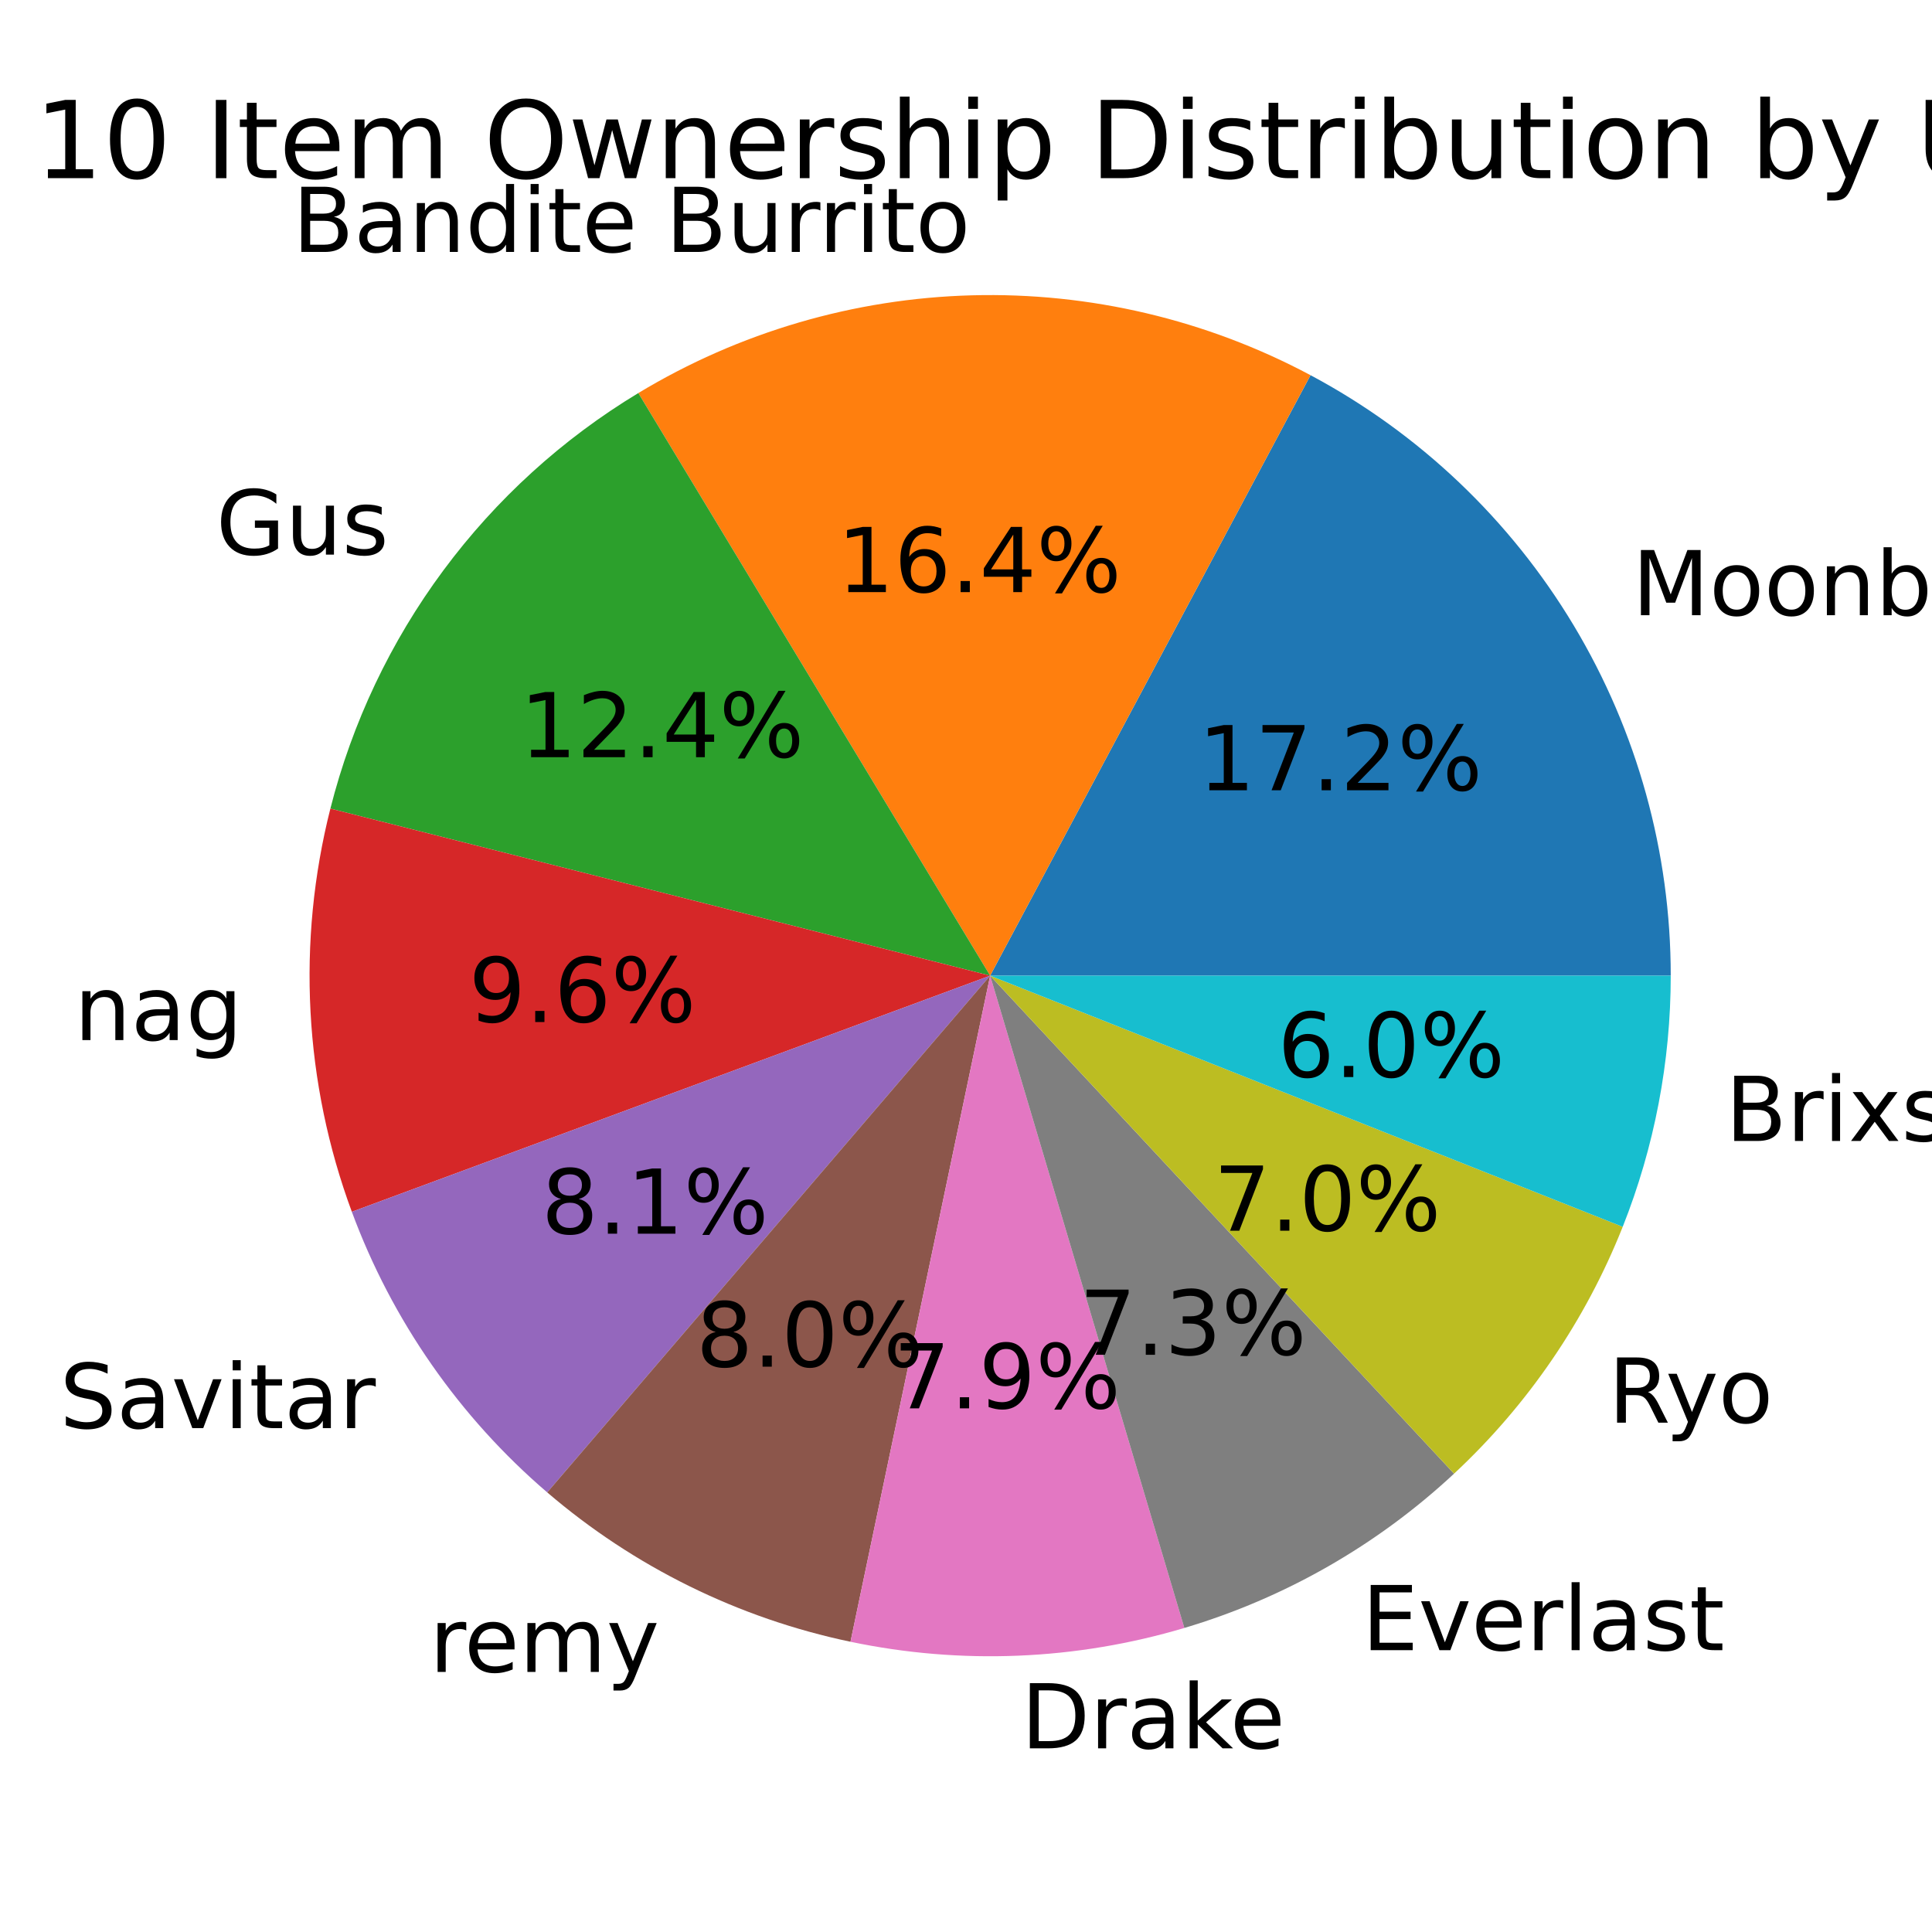
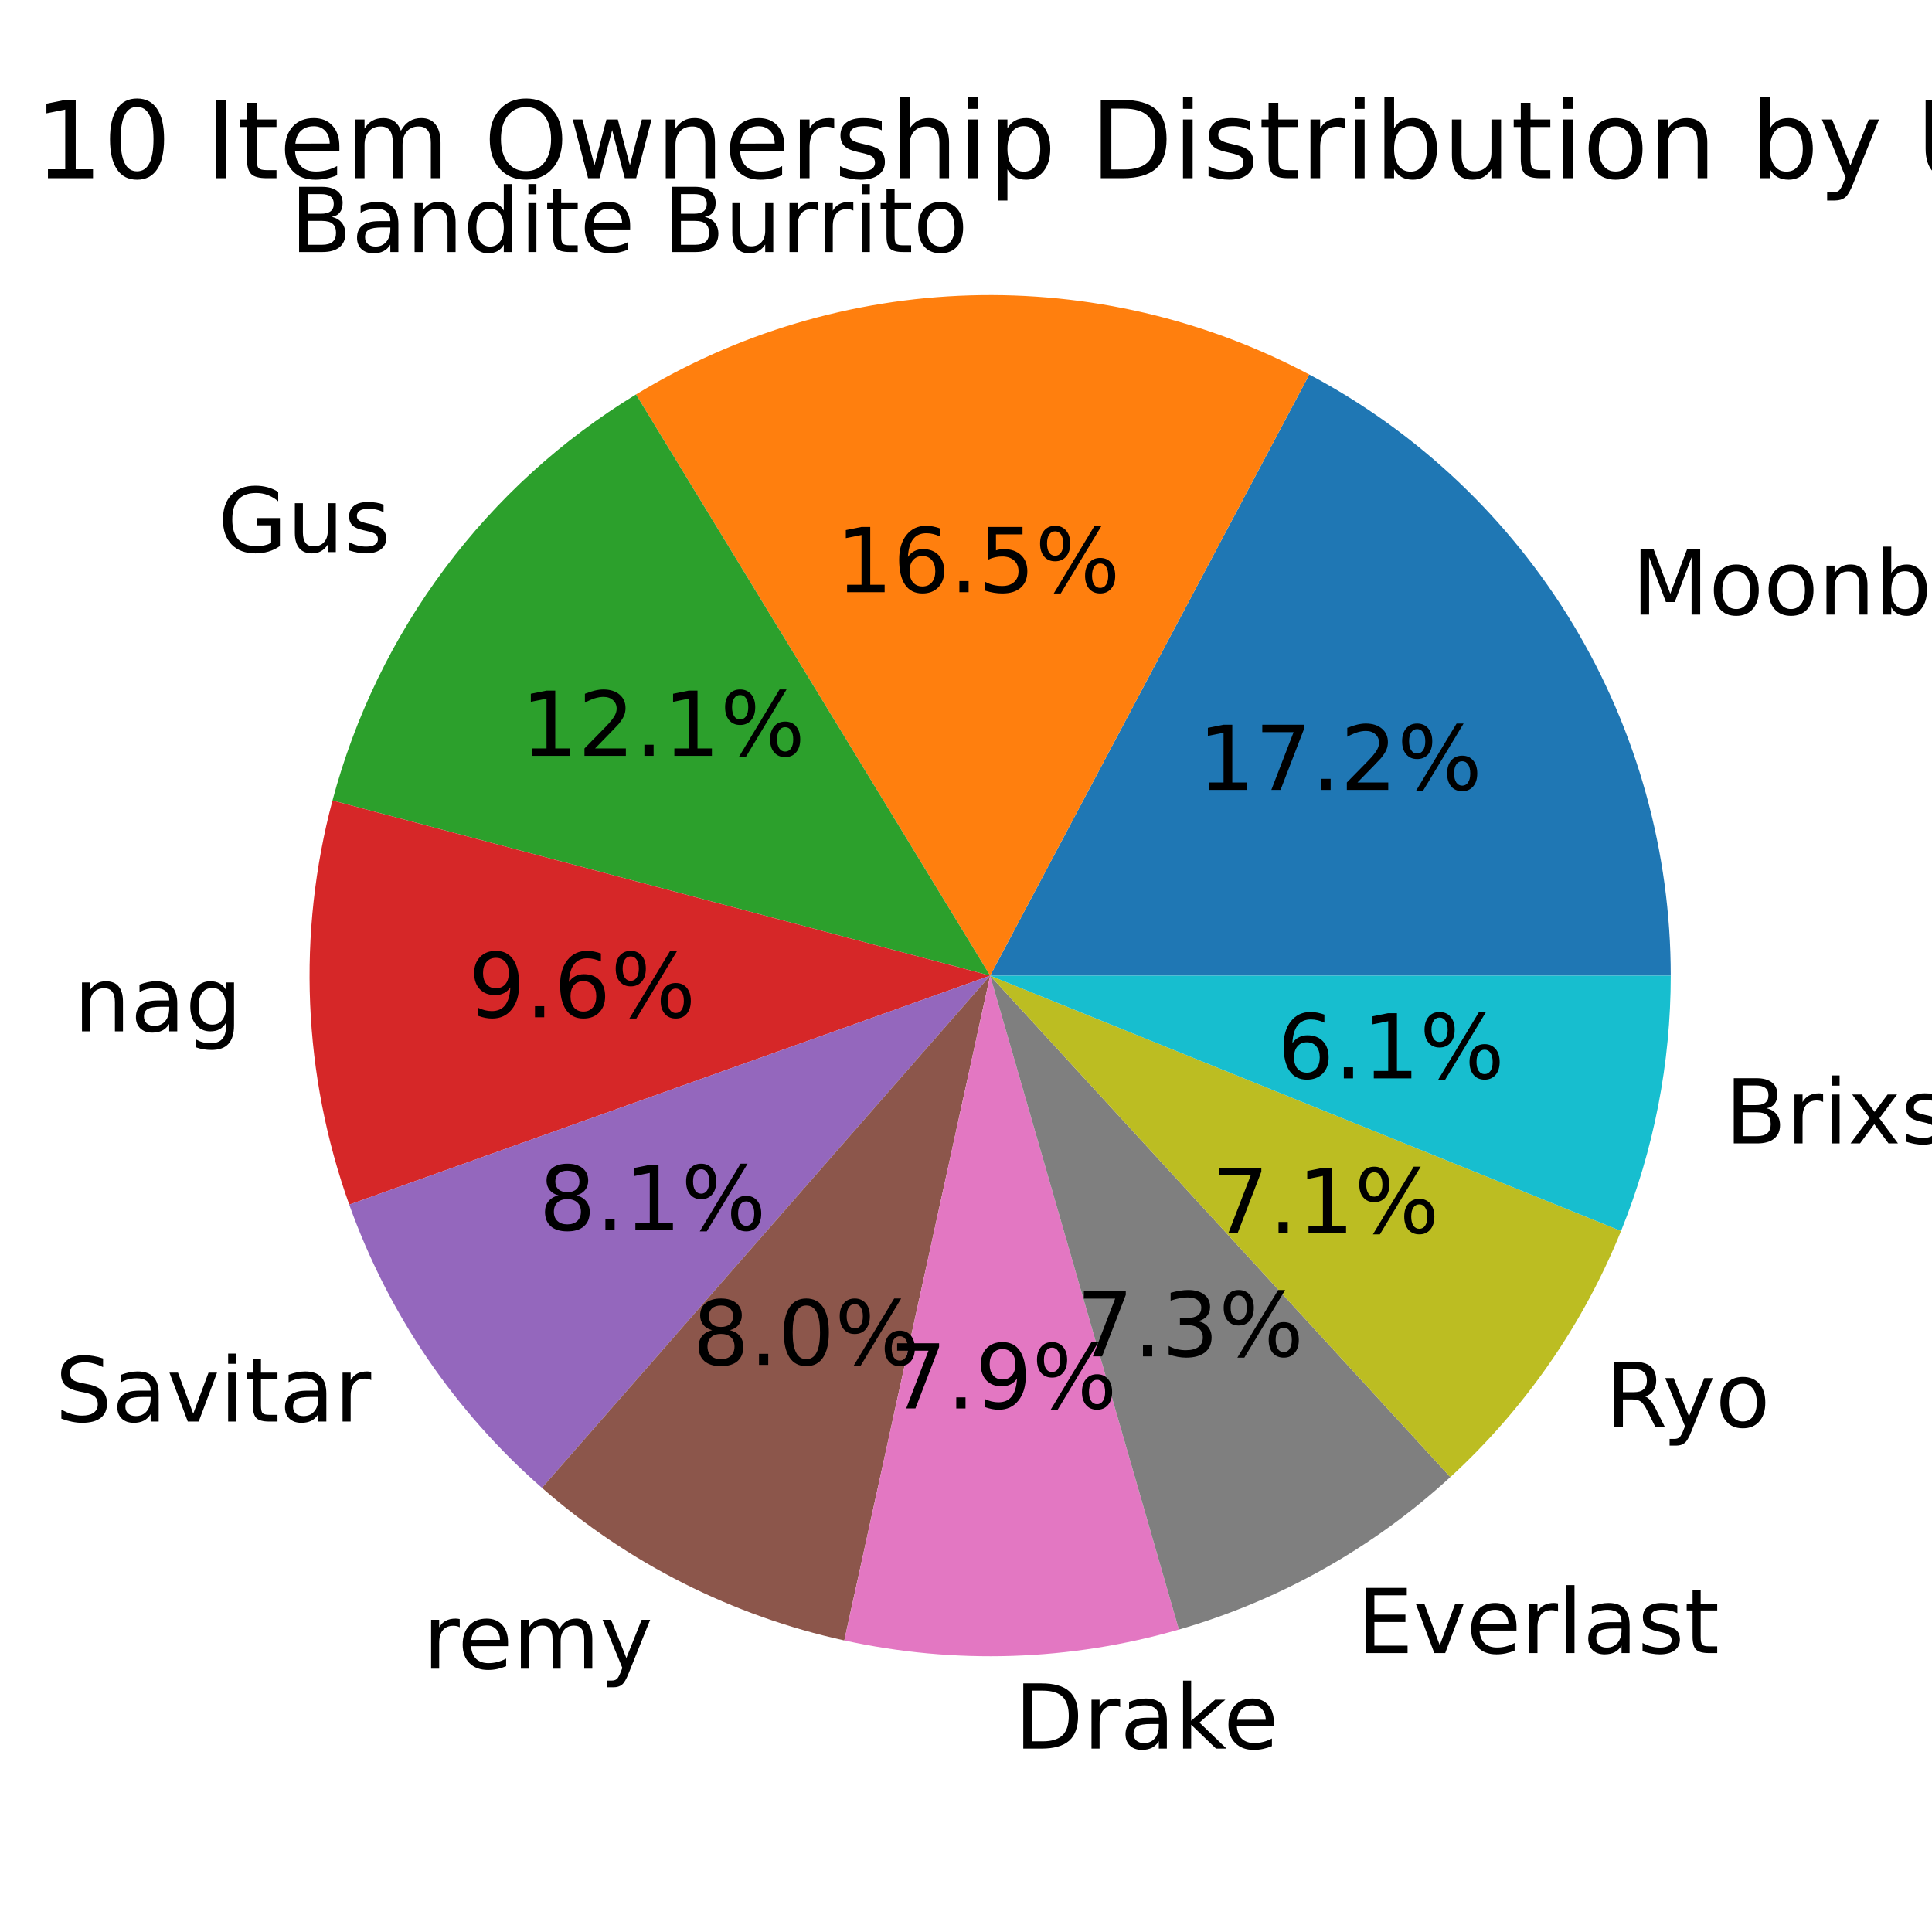
<svg xmlns="http://www.w3.org/2000/svg" xmlns:xlink="http://www.w3.org/1999/xlink" width="216pt" height="216pt" viewBox="0 0 216 216" version="1.1">
  <defs>
    <style type="text/css">*{stroke-linejoin: round; stroke-linecap: butt}</style>
  </defs>
  <g id="figure_1">
    <g id="patch_1">
      <path d="M 0 216  L 216 216  L 216 0  L 0 0  z " style="fill: #ffffff" />
    </g>
    <g id="axes_1">
      <g id="patch_2">
-         <path d="M 186.791 109.08  C 186.791 95.292 183.043 81.761 175.951 69.937  C 168.858 58.114 158.684 48.438 146.519 41.947  L 110.7 109.08  z " style="fill: #1f77b4" />
+         <path d="M 186.791 109.08  C 186.791 95.266 183.029 81.71 175.911 69.871  C 168.793 58.032 158.583 48.353 146.383 41.875  L 110.7 109.08  z " style="fill: #1f77b4" />
      </g>
      <g id="patch_3">
-         <path d="M 146.519 41.947  C 134.893 35.744 121.852 32.666 108.678 33.016  C 95.505 33.366 82.646 37.133 71.365 43.945  L 110.7 109.08  z " style="fill: #ff7f0e" />
+         <path d="M 146.383 41.875  C 134.721 35.683 121.647 32.632 108.449 33.022  C 95.252 33.413 82.381 37.232 71.106 44.102  L 110.7 109.08  z " style="fill: #ff7f0e" />
      </g>
      <g id="patch_4">
-         <path d="M 71.365 43.945  C 62.876 49.071 55.471 55.808 49.566 63.775  C 43.662 71.742 39.372 80.788 36.937 90.401  L 110.7 109.08  z " style="fill: #2ca02c" />
+         <path d="M 71.106 44.102  C 62.816 49.154 55.568 55.746 49.755 63.521  C 43.943 71.297 39.672 80.114 37.173 89.495  L 110.7 109.08  z " style="fill: #2ca02c" />
      </g>
      <g id="patch_5">
-         <path d="M 36.937 90.401  C 35.059 97.82 34.31 105.48 34.717 113.122  C 35.123 120.764 36.68 128.302 39.336 135.48  L 110.7 109.08  z " style="fill: #d62728" />
+         <path d="M 37.173 89.495  C 35.199 96.904 34.357 104.569 34.674 112.23  C 34.992 119.891 36.465 127.461 39.045 134.681  L 110.7 109.08  z " style="fill: #d62728" />
      </g>
      <g id="patch_6">
-         <path d="M 39.336 135.48  C 41.573 141.528 44.57 147.268 48.256 152.56  C 51.941 157.853 56.284 162.655 61.18 166.852  L 110.7 109.08  z " style="fill: #9467bd" />
+         <path d="M 39.045 134.681  C 41.219 140.766 44.159 146.549 47.795 151.89  C 51.43 157.232 55.731 162.089 60.593 166.344  L 110.7 109.08  z " style="fill: #9467bd" />
      </g>
      <g id="patch_7">
-         <path d="M 61.18 166.852  C 66.02 171 71.361 174.524 77.079 177.34  C 82.797 180.157 88.847 182.243 95.085 183.551  L 110.7 109.08  z " style="fill: #8c564b" />
+         <path d="M 60.593 166.344  C 65.399 170.549 70.715 174.133 76.416 177.01  C 82.117 179.887 88.158 182.035 94.396 183.404  L 110.7 109.08  z " style="fill: #8c564b" />
      </g>
      <g id="patch_8">
-         <path d="M 95.085 183.551  C 101.25 184.844 107.551 185.366 113.844 185.106  C 120.138 184.846 126.375 183.805 132.411 182.008  L 110.7 109.08  z " style="fill: #e377c2" />
+         <path d="M 94.396 183.404  C 100.56 184.756 106.868 185.336 113.176 185.131  C 119.483 184.925 125.74 183.936 131.803 182.186  L 110.7 109.08  z " style="fill: #e377c2" />
      </g>
      <g id="patch_9">
-         <path d="M 132.411 182.008  C 138.016 180.339 143.41 178.03 148.486 175.126  C 153.562 172.222 158.286 168.743 162.565 164.757  L 110.7 109.08  z " style="fill: #7f7f7f" />
+         <path d="M 131.803 182.186  C 137.432 180.561 142.855 178.291 147.963 175.422  C 153.071 172.553 157.831 169.103 162.148 165.142  L 110.7 109.08  z " style="fill: #7f7f7f" />
      </g>
      <g id="patch_10">
-         <path d="M 162.565 164.757  C 166.679 160.924 170.355 156.648 173.527 152.005  C 176.699 147.363 179.346 142.383 181.421 137.158  L 110.7 109.08  z " style="fill: #bcbd22" />
+         <path d="M 162.148 165.142  C 166.298 161.333 170.013 157.076 173.223 152.447  C 176.434 147.818 179.12 142.848 181.233 137.626  L 110.7 109.08  z " style="fill: #bcbd22" />
      </g>
      <g id="patch_11">
-         <path d="M 181.421 137.158  C 183.191 132.7 184.535 128.084 185.436 123.373  C 186.337 118.662 186.791 113.876 186.791 109.08  L 110.7 109.08  z " style="fill: #17becf" />
+         <path d="M 181.233 137.626  C 183.064 133.102 184.456 128.412 185.389 123.621  C 186.321 118.83 186.791 113.961 186.791 109.08  L 110.7 109.08  z " style="fill: #17becf" />
      </g>
      <g id="matplotlib.axis_1" />
      <g id="matplotlib.axis_2" />
      <g id="text_1">
-         <g transform="translate(182.476 68.78248) scale(0.1 -0.1)">
+         <g transform="translate(182.4321 68.70946) scale(0.1 -0.1)">
          <defs>
            <path id="DejaVuSans-4d" d="M 628 4666  L 1569 4666  L 2759 1491  L 3956 4666  L 4897 4666  L 4897 0  L 4281 0  L 4281 4097  L 3078 897  L 2444 897  L 1241 4097  L 1241 0  L 628 0  L 628 4666  z " transform="scale(0.015625)" />
            <path id="DejaVuSans-6f" d="M 1959 3097  Q 1497 3097 1228 2736  Q 959 2375 959 1747  Q 959 1119 1226 758  Q 1494 397 1959 397  Q 2419 397 2687 759  Q 2956 1122 2956 1747  Q 2956 2369 2687 2733  Q 2419 3097 1959 3097  z M 1959 3584  Q 2709 3584 3137 3096  Q 3566 2609 3566 1747  Q 3566 888 3137 398  Q 2709 -91 1959 -91  Q 1206 -91 779 398  Q 353 888 353 1747  Q 353 2609 779 3096  Q 1206 3584 1959 3584  z " transform="scale(0.015625)" />
            <path id="DejaVuSans-6e" d="M 3513 2113  L 3513 0  L 2938 0  L 2938 2094  Q 2938 2591 2744 2837  Q 2550 3084 2163 3084  Q 1697 3084 1428 2787  Q 1159 2491 1159 1978  L 1159 0  L 581 0  L 581 3500  L 1159 3500  L 1159 2956  Q 1366 3272 1645 3428  Q 1925 3584 2291 3584  Q 2894 3584 3203 3211  Q 3513 2838 3513 2113  z " transform="scale(0.015625)" />
            <path id="DejaVuSans-62" d="M 3116 1747  Q 3116 2381 2855 2742  Q 2594 3103 2138 3103  Q 1681 3103 1420 2742  Q 1159 2381 1159 1747  Q 1159 1113 1420 752  Q 1681 391 2138 391  Q 2594 391 2855 752  Q 3116 1113 3116 1747  z M 1159 2969  Q 1341 3281 1617 3432  Q 1894 3584 2278 3584  Q 2916 3584 3314 3078  Q 3713 2572 3713 1747  Q 3713 922 3314 415  Q 2916 -91 2278 -91  Q 1894 -91 1617 61  Q 1341 213 1159 525  L 1159 0  L 581 0  L 581 4863  L 1159 4863  L 1159 2969  z " transform="scale(0.015625)" />
            <path id="DejaVuSans-6c" d="M 603 4863  L 1178 4863  L 1178 0  L 603 0  L 603 4863  z " transform="scale(0.015625)" />
            <path id="DejaVuSans-6d" d="M 3328 2828  Q 3544 3216 3844 3400  Q 4144 3584 4550 3584  Q 5097 3584 5394 3201  Q 5691 2819 5691 2113  L 5691 0  L 5113 0  L 5113 2094  Q 5113 2597 4934 2840  Q 4756 3084 4391 3084  Q 3944 3084 3684 2787  Q 3425 2491 3425 1978  L 3425 0  L 2847 0  L 2847 2094  Q 2847 2600 2669 2842  Q 2491 3084 2119 3084  Q 1678 3084 1418 2786  Q 1159 2488 1159 1978  L 1159 0  L 581 0  L 581 3500  L 1159 3500  L 1159 2956  Q 1356 3278 1631 3431  Q 1906 3584 2284 3584  Q 2666 3584 2933 3390  Q 3200 3197 3328 2828  z " transform="scale(0.015625)" />
          </defs>
          <use xlink:href="#DejaVuSans-4d" />
          <use xlink:href="#DejaVuSans-6f" x="86.279" />
          <use xlink:href="#DejaVuSans-6f" x="147.461" />
          <use xlink:href="#DejaVuSans-6e" x="208.643" />
          <use xlink:href="#DejaVuSans-62" x="272.021" />
          <use xlink:href="#DejaVuSans-6c" x="335.498" />
          <use xlink:href="#DejaVuSans-6f" x="363.281" />
          <use xlink:href="#DejaVuSans-6f" x="424.463" />
          <use xlink:href="#DejaVuSans-6d" x="485.645" />
        </g>
      </g>
      <g id="text_2">
-         <g transform="translate(133.9669 88.3538) scale(0.1 -0.1)">
+         <g transform="translate(133.943 88.31397) scale(0.1 -0.1)">
          <defs>
            <path id="DejaVuSans-31" d="M 794 531  L 1825 531  L 1825 4091  L 703 3866  L 703 4441  L 1819 4666  L 2450 4666  L 2450 531  L 3481 531  L 3481 0  L 794 0  L 794 531  z " transform="scale(0.015625)" />
            <path id="DejaVuSans-37" d="M 525 4666  L 3525 4666  L 3525 4397  L 1831 0  L 1172 0  L 2766 4134  L 525 4134  L 525 4666  z " transform="scale(0.015625)" />
            <path id="DejaVuSans-2e" d="M 684 794  L 1344 794  L 1344 0  L 684 0  L 684 794  z " transform="scale(0.015625)" />
            <path id="DejaVuSans-32" d="M 1228 531  L 3431 531  L 3431 0  L 469 0  L 469 531  Q 828 903 1448 1529  Q 2069 2156 2228 2338  Q 2531 2678 2651 2914  Q 2772 3150 2772 3378  Q 2772 3750 2511 3984  Q 2250 4219 1831 4219  Q 1534 4219 1204 4116  Q 875 4013 500 3803  L 500 4441  Q 881 4594 1212 4672  Q 1544 4750 1819 4750  Q 2544 4750 2975 4387  Q 3406 4025 3406 3419  Q 3406 3131 3298 2873  Q 3191 2616 2906 2266  Q 2828 2175 2409 1742  Q 1991 1309 1228 531  z " transform="scale(0.015625)" />
            <path id="DejaVuSans-25" d="M 4653 2053  Q 4381 2053 4226 1822  Q 4072 1591 4072 1178  Q 4072 772 4226 539  Q 4381 306 4653 306  Q 4919 306 5073 539  Q 5228 772 5228 1178  Q 5228 1588 5073 1820  Q 4919 2053 4653 2053  z M 4653 2450  Q 5147 2450 5437 2106  Q 5728 1763 5728 1178  Q 5728 594 5436 251  Q 5144 -91 4653 -91  Q 4153 -91 3862 251  Q 3572 594 3572 1178  Q 3572 1766 3864 2108  Q 4156 2450 4653 2450  z M 1428 4353  Q 1159 4353 1004 4120  Q 850 3888 850 3481  Q 850 3069 1003 2837  Q 1156 2606 1428 2606  Q 1700 2606 1854 2837  Q 2009 3069 2009 3481  Q 2009 3884 1853 4118  Q 1697 4353 1428 4353  z M 4250 4750  L 4750 4750  L 1831 -91  L 1331 -91  L 4250 4750  z M 1428 4750  Q 1922 4750 2215 4408  Q 2509 4066 2509 3481  Q 2509 2891 2217 2550  Q 1925 2209 1428 2209  Q 931 2209 642 2551  Q 353 2894 353 3481  Q 353 4063 643 4406  Q 934 4750 1428 4750  z " transform="scale(0.015625)" />
          </defs>
          <use xlink:href="#DejaVuSans-31" />
          <use xlink:href="#DejaVuSans-37" x="63.623" />
          <use xlink:href="#DejaVuSans-2e" x="127.246" />
          <use xlink:href="#DejaVuSans-32" x="159.033" />
          <use xlink:href="#DejaVuSans-25" x="222.656" />
        </g>
      </g>
      <g id="text_3">
-         <g transform="translate(32.70886 28.16893) scale(0.1 -0.1)">
+         <g transform="translate(32.45717 28.17599) scale(0.1 -0.1)">
          <defs>
            <path id="DejaVuSans-42" d="M 1259 2228  L 1259 519  L 2272 519  Q 2781 519 3026 730  Q 3272 941 3272 1375  Q 3272 1813 3026 2020  Q 2781 2228 2272 2228  L 1259 2228  z M 1259 4147  L 1259 2741  L 2194 2741  Q 2656 2741 2882 2914  Q 3109 3088 3109 3444  Q 3109 3797 2882 3972  Q 2656 4147 2194 4147  L 1259 4147  z M 628 4666  L 2241 4666  Q 2963 4666 3353 4366  Q 3744 4066 3744 3513  Q 3744 3084 3544 2831  Q 3344 2578 2956 2516  Q 3422 2416 3680 2098  Q 3938 1781 3938 1306  Q 3938 681 3513 340  Q 3088 0 2303 0  L 628 0  L 628 4666  z " transform="scale(0.015625)" />
            <path id="DejaVuSans-61" d="M 2194 1759  Q 1497 1759 1228 1600  Q 959 1441 959 1056  Q 959 750 1161 570  Q 1363 391 1709 391  Q 2188 391 2477 730  Q 2766 1069 2766 1631  L 2766 1759  L 2194 1759  z M 3341 1997  L 3341 0  L 2766 0  L 2766 531  Q 2569 213 2275 61  Q 1981 -91 1556 -91  Q 1019 -91 701 211  Q 384 513 384 1019  Q 384 1609 779 1909  Q 1175 2209 1959 2209  L 2766 2209  L 2766 2266  Q 2766 2663 2505 2880  Q 2244 3097 1772 3097  Q 1472 3097 1187 3025  Q 903 2953 641 2809  L 641 3341  Q 956 3463 1253 3523  Q 1550 3584 1831 3584  Q 2591 3584 2966 3190  Q 3341 2797 3341 1997  z " transform="scale(0.015625)" />
            <path id="DejaVuSans-64" d="M 2906 2969  L 2906 4863  L 3481 4863  L 3481 0  L 2906 0  L 2906 525  Q 2725 213 2448 61  Q 2172 -91 1784 -91  Q 1150 -91 751 415  Q 353 922 353 1747  Q 353 2572 751 3078  Q 1150 3584 1784 3584  Q 2172 3584 2448 3432  Q 2725 3281 2906 2969  z M 947 1747  Q 947 1113 1208 752  Q 1469 391 1925 391  Q 2381 391 2643 752  Q 2906 1113 2906 1747  Q 2906 2381 2643 2742  Q 2381 3103 1925 3103  Q 1469 3103 1208 2742  Q 947 2381 947 1747  z " transform="scale(0.015625)" />
            <path id="DejaVuSans-69" d="M 603 3500  L 1178 3500  L 1178 0  L 603 0  L 603 3500  z M 603 4863  L 1178 4863  L 1178 4134  L 603 4134  L 603 4863  z " transform="scale(0.015625)" />
            <path id="DejaVuSans-74" d="M 1172 4494  L 1172 3500  L 2356 3500  L 2356 3053  L 1172 3053  L 1172 1153  Q 1172 725 1289 603  Q 1406 481 1766 481  L 2356 481  L 2356 0  L 1766 0  Q 1100 0 847 248  Q 594 497 594 1153  L 594 3053  L 172 3053  L 172 3500  L 594 3500  L 594 4494  L 1172 4494  z " transform="scale(0.015625)" />
            <path id="DejaVuSans-65" d="M 3597 1894  L 3597 1613  L 953 1613  Q 991 1019 1311 708  Q 1631 397 2203 397  Q 2534 397 2845 478  Q 3156 559 3463 722  L 3463 178  Q 3153 47 2828 -22  Q 2503 -91 2169 -91  Q 1331 -91 842 396  Q 353 884 353 1716  Q 353 2575 817 3079  Q 1281 3584 2069 3584  Q 2775 3584 3186 3129  Q 3597 2675 3597 1894  z M 3022 2063  Q 3016 2534 2758 2815  Q 2500 3097 2075 3097  Q 1594 3097 1305 2825  Q 1016 2553 972 2059  L 3022 2063  z " transform="scale(0.015625)" />
            <path id="DejaVuSans-20" transform="scale(0.015625)" />
            <path id="DejaVuSans-75" d="M 544 1381  L 544 3500  L 1119 3500  L 1119 1403  Q 1119 906 1312 657  Q 1506 409 1894 409  Q 2359 409 2629 706  Q 2900 1003 2900 1516  L 2900 3500  L 3475 3500  L 3475 0  L 2900 0  L 2900 538  Q 2691 219 2414 64  Q 2138 -91 1772 -91  Q 1169 -91 856 284  Q 544 659 544 1381  z M 1991 3584  L 1991 3584  z " transform="scale(0.015625)" />
            <path id="DejaVuSans-72" d="M 2631 2963  Q 2534 3019 2420 3045  Q 2306 3072 2169 3072  Q 1681 3072 1420 2755  Q 1159 2438 1159 1844  L 1159 0  L 581 0  L 581 3500  L 1159 3500  L 1159 2956  Q 1341 3275 1631 3429  Q 1922 3584 2338 3584  Q 2397 3584 2469 3576  Q 2541 3569 2628 3553  L 2631 2963  z " transform="scale(0.015625)" />
          </defs>
          <use xlink:href="#DejaVuSans-42" />
          <use xlink:href="#DejaVuSans-61" x="68.604" />
          <use xlink:href="#DejaVuSans-6e" x="129.883" />
          <use xlink:href="#DejaVuSans-64" x="193.262" />
          <use xlink:href="#DejaVuSans-69" x="256.738" />
          <use xlink:href="#DejaVuSans-74" x="284.521" />
          <use xlink:href="#DejaVuSans-65" x="323.73" />
          <use xlink:href="#DejaVuSans-20" x="385.254" />
          <use xlink:href="#DejaVuSans-42" x="417.041" />
          <use xlink:href="#DejaVuSans-75" x="485.645" />
          <use xlink:href="#DejaVuSans-72" x="549.023" />
          <use xlink:href="#DejaVuSans-72" x="588.387" />
          <use xlink:href="#DejaVuSans-69" x="629.5" />
          <use xlink:href="#DejaVuSans-74" x="657.283" />
          <use xlink:href="#DejaVuSans-6f" x="696.492" />
        </g>
      </g>
      <g id="text_4">
-         <g transform="translate(93.60334 66.20095) scale(0.1 -0.1)">
+         <g transform="translate(93.46605 66.2048) scale(0.1 -0.1)">
          <defs>
            <path id="DejaVuSans-36" d="M 2113 2584  Q 1688 2584 1439 2293  Q 1191 2003 1191 1497  Q 1191 994 1439 701  Q 1688 409 2113 409  Q 2538 409 2786 701  Q 3034 994 3034 1497  Q 3034 2003 2786 2293  Q 2538 2584 2113 2584  z M 3366 4563  L 3366 3988  Q 3128 4100 2886 4159  Q 2644 4219 2406 4219  Q 1781 4219 1451 3797  Q 1122 3375 1075 2522  Q 1259 2794 1537 2939  Q 1816 3084 2150 3084  Q 2853 3084 3261 2657  Q 3669 2231 3669 1497  Q 3669 778 3244 343  Q 2819 -91 2113 -91  Q 1303 -91 875 529  Q 447 1150 447 2328  Q 447 3434 972 4092  Q 1497 4750 2381 4750  Q 2619 4750 2861 4703  Q 3103 4656 3366 4563  z " transform="scale(0.015625)" />
-             <path id="DejaVuSans-34" d="M 2419 4116  L 825 1625  L 2419 1625  L 2419 4116  z M 2253 4666  L 3047 4666  L 3047 1625  L 3713 1625  L 3713 1100  L 3047 1100  L 3047 0  L 2419 0  L 2419 1100  L 313 1100  L 313 1709  L 2253 4666  z " transform="scale(0.015625)" />
+             <path id="DejaVuSans-35" d="M 691 4666  L 3169 4666  L 3169 4134  L 1269 4134  L 1269 2991  Q 1406 3038 1543 3061  Q 1681 3084 1819 3084  Q 2600 3084 3056 2656  Q 3513 2228 3513 1497  Q 3513 744 3044 326  Q 2575 -91 1722 -91  Q 1428 -91 1123 -41  Q 819 9 494 109  L 494 744  Q 775 591 1075 516  Q 1375 441 1709 441  Q 2250 441 2565 725  Q 2881 1009 2881 1497  Q 2881 1984 2565 2268  Q 2250 2553 1709 2553  Q 1456 2553 1204 2497  Q 953 2441 691 2322  L 691 4666  z " transform="scale(0.015625)" />
          </defs>
          <use xlink:href="#DejaVuSans-31" />
          <use xlink:href="#DejaVuSans-36" x="63.623" />
          <use xlink:href="#DejaVuSans-2e" x="127.246" />
-           <use xlink:href="#DejaVuSans-34" x="159.033" />
+           <use xlink:href="#DejaVuSans-35" x="159.033" />
          <use xlink:href="#DejaVuSans-25" x="222.656" />
        </g>
      </g>
      <g id="text_5">
-         <g transform="translate(24.15782 62.00416) scale(0.1 -0.1)">
+         <g transform="translate(24.36567 61.7249) scale(0.1 -0.1)">
          <defs>
            <path id="DejaVuSans-47" d="M 3809 666  L 3809 1919  L 2778 1919  L 2778 2438  L 4434 2438  L 4434 434  Q 4069 175 3628 42  Q 3188 -91 2688 -91  Q 1594 -91 976 548  Q 359 1188 359 2328  Q 359 3472 976 4111  Q 1594 4750 2688 4750  Q 3144 4750 3555 4637  Q 3966 4525 4313 4306  L 4313 3634  Q 3963 3931 3569 4081  Q 3175 4231 2741 4231  Q 1884 4231 1454 3753  Q 1025 3275 1025 2328  Q 1025 1384 1454 906  Q 1884 428 2741 428  Q 3075 428 3337 486  Q 3600 544 3809 666  z " transform="scale(0.015625)" />
            <path id="DejaVuSans-73" d="M 2834 3397  L 2834 2853  Q 2591 2978 2328 3040  Q 2066 3103 1784 3103  Q 1356 3103 1142 2972  Q 928 2841 928 2578  Q 928 2378 1081 2264  Q 1234 2150 1697 2047  L 1894 2003  Q 2506 1872 2764 1633  Q 3022 1394 3022 966  Q 3022 478 2636 193  Q 2250 -91 1575 -91  Q 1294 -91 989 -36  Q 684 19 347 128  L 347 722  Q 666 556 975 473  Q 1284 391 1588 391  Q 1994 391 2212 530  Q 2431 669 2431 922  Q 2431 1156 2273 1281  Q 2116 1406 1581 1522  L 1381 1569  Q 847 1681 609 1914  Q 372 2147 372 2553  Q 372 3047 722 3315  Q 1072 3584 1716 3584  Q 2034 3584 2315 3537  Q 2597 3491 2834 3397  z " transform="scale(0.015625)" />
          </defs>
          <use xlink:href="#DejaVuSans-47" />
          <use xlink:href="#DejaVuSans-75" x="77.49" />
          <use xlink:href="#DejaVuSans-73" x="140.869" />
        </g>
      </g>
      <g id="text_6">
-         <g transform="translate(58.13629 84.65653) scale(0.1 -0.1)">
+         <g transform="translate(58.24967 84.5042) scale(0.1 -0.1)">
          <use xlink:href="#DejaVuSans-31" />
          <use xlink:href="#DejaVuSans-32" x="63.623" />
          <use xlink:href="#DejaVuSans-2e" x="127.246" />
-           <use xlink:href="#DejaVuSans-34" x="159.033" />
+           <use xlink:href="#DejaVuSans-31" x="159.033" />
          <use xlink:href="#DejaVuSans-25" x="222.656" />
        </g>
      </g>
      <g id="text_7">
-         <g transform="translate(8.304119 116.2857) scale(0.1 -0.1)">
+         <g transform="translate(8.257706 115.3048) scale(0.1 -0.1)">
          <defs>
            <path id="DejaVuSans-67" d="M 2906 1791  Q 2906 2416 2648 2759  Q 2391 3103 1925 3103  Q 1463 3103 1205 2759  Q 947 2416 947 1791  Q 947 1169 1205 825  Q 1463 481 1925 481  Q 2391 481 2648 825  Q 2906 1169 2906 1791  z M 3481 434  Q 3481 -459 3084 -895  Q 2688 -1331 1869 -1331  Q 1566 -1331 1297 -1286  Q 1028 -1241 775 -1147  L 775 -588  Q 1028 -725 1275 -790  Q 1522 -856 1778 -856  Q 2344 -856 2625 -561  Q 2906 -266 2906 331  L 2906 616  Q 2728 306 2450 153  Q 2172 0 1784 0  Q 1141 0 747 490  Q 353 981 353 1791  Q 353 2603 747 3093  Q 1141 3584 1784 3584  Q 2172 3584 2450 3431  Q 2728 3278 2906 2969  L 2906 3500  L 3481 3500  L 3481 434  z " transform="scale(0.015625)" />
          </defs>
          <use xlink:href="#DejaVuSans-6e" />
          <use xlink:href="#DejaVuSans-61" x="63.379" />
          <use xlink:href="#DejaVuSans-67" x="124.658" />
        </g>
      </g>
      <g id="text_8">
-         <g transform="translate(52.40757 114.2646) scale(0.1 -0.1)">
+         <g transform="translate(52.38226 113.7296) scale(0.1 -0.1)">
          <defs>
            <path id="DejaVuSans-39" d="M 703 97  L 703 672  Q 941 559 1184 500  Q 1428 441 1663 441  Q 2288 441 2617 861  Q 2947 1281 2994 2138  Q 2813 1869 2534 1725  Q 2256 1581 1919 1581  Q 1219 1581 811 2004  Q 403 2428 403 3163  Q 403 3881 828 4315  Q 1253 4750 1959 4750  Q 2769 4750 3195 4129  Q 3622 3509 3622 2328  Q 3622 1225 3098 567  Q 2575 -91 1691 -91  Q 1453 -91 1209 -44  Q 966 3 703 97  z M 1959 2075  Q 2384 2075 2632 2365  Q 2881 2656 2881 3163  Q 2881 3666 2632 3958  Q 2384 4250 1959 4250  Q 1534 4250 1286 3958  Q 1038 3666 1038 3163  Q 1038 2656 1286 2365  Q 1534 2075 1959 2075  z " transform="scale(0.015625)" />
          </defs>
          <use xlink:href="#DejaVuSans-39" />
          <use xlink:href="#DejaVuSans-2e" x="63.623" />
          <use xlink:href="#DejaVuSans-36" x="95.41" />
          <use xlink:href="#DejaVuSans-25" x="159.033" />
        </g>
      </g>
      <g id="text_9">
-         <g transform="translate(6.678396 159.6676) scale(0.1 -0.1)">
+         <g transform="translate(6.171177 158.9308) scale(0.1 -0.1)">
          <defs>
            <path id="DejaVuSans-53" d="M 3425 4513  L 3425 3897  Q 3066 4069 2747 4153  Q 2428 4238 2131 4238  Q 1616 4238 1336 4038  Q 1056 3838 1056 3469  Q 1056 3159 1242 3001  Q 1428 2844 1947 2747  L 2328 2669  Q 3034 2534 3370 2195  Q 3706 1856 3706 1288  Q 3706 609 3251 259  Q 2797 -91 1919 -91  Q 1588 -91 1214 -16  Q 841 59 441 206  L 441 856  Q 825 641 1194 531  Q 1563 422 1919 422  Q 2459 422 2753 634  Q 3047 847 3047 1241  Q 3047 1584 2836 1778  Q 2625 1972 2144 2069  L 1759 2144  Q 1053 2284 737 2584  Q 422 2884 422 3419  Q 422 4038 858 4394  Q 1294 4750 2059 4750  Q 2388 4750 2728 4690  Q 3069 4631 3425 4513  z " transform="scale(0.015625)" />
            <path id="DejaVuSans-76" d="M 191 3500  L 800 3500  L 1894 563  L 2988 3500  L 3597 3500  L 2284 0  L 1503 0  L 191 3500  z " transform="scale(0.015625)" />
          </defs>
          <use xlink:href="#DejaVuSans-53" />
          <use xlink:href="#DejaVuSans-61" x="63.477" />
          <use xlink:href="#DejaVuSans-76" x="124.756" />
          <use xlink:href="#DejaVuSans-69" x="183.936" />
          <use xlink:href="#DejaVuSans-74" x="211.719" />
          <use xlink:href="#DejaVuSans-61" x="250.928" />
          <use xlink:href="#DejaVuSans-72" x="312.207" />
        </g>
      </g>
      <g id="text_10">
-         <g transform="translate(60.53104 137.9275) scale(0.1 -0.1)">
+         <g transform="translate(60.25438 137.5256) scale(0.1 -0.1)">
          <defs>
            <path id="DejaVuSans-38" d="M 2034 2216  Q 1584 2216 1326 1975  Q 1069 1734 1069 1313  Q 1069 891 1326 650  Q 1584 409 2034 409  Q 2484 409 2743 651  Q 3003 894 3003 1313  Q 3003 1734 2745 1975  Q 2488 2216 2034 2216  z M 1403 2484  Q 997 2584 770 2862  Q 544 3141 544 3541  Q 544 4100 942 4425  Q 1341 4750 2034 4750  Q 2731 4750 3128 4425  Q 3525 4100 3525 3541  Q 3525 3141 3298 2862  Q 3072 2584 2669 2484  Q 3125 2378 3379 2068  Q 3634 1759 3634 1313  Q 3634 634 3220 271  Q 2806 -91 2034 -91  Q 1263 -91 848 271  Q 434 634 434 1313  Q 434 1759 690 2068  Q 947 2378 1403 2484  z M 1172 3481  Q 1172 3119 1398 2916  Q 1625 2713 2034 2713  Q 2441 2713 2670 2916  Q 2900 3119 2900 3481  Q 2900 3844 2670 4047  Q 2441 4250 2034 4250  Q 1625 4250 1398 4047  Q 1172 3844 1172 3481  z " transform="scale(0.015625)" />
          </defs>
          <use xlink:href="#DejaVuSans-38" />
          <use xlink:href="#DejaVuSans-2e" x="63.623" />
          <use xlink:href="#DejaVuSans-31" x="95.41" />
          <use xlink:href="#DejaVuSans-25" x="159.033" />
        </g>
      </g>
      <g id="text_11">
-         <g transform="translate(48.01894 186.9258) scale(0.1 -0.1)">
+         <g transform="translate(47.28964 186.5622) scale(0.1 -0.1)">
          <defs>
            <path id="DejaVuSans-79" d="M 2059 -325  Q 1816 -950 1584 -1140  Q 1353 -1331 966 -1331  L 506 -1331  L 506 -850  L 844 -850  Q 1081 -850 1212 -737  Q 1344 -625 1503 -206  L 1606 56  L 191 3500  L 800 3500  L 1894 763  L 2988 3500  L 3597 3500  L 2059 -325  z " transform="scale(0.015625)" />
          </defs>
          <use xlink:href="#DejaVuSans-72" />
          <use xlink:href="#DejaVuSans-65" x="38.863" />
          <use xlink:href="#DejaVuSans-6d" x="100.387" />
          <use xlink:href="#DejaVuSans-79" x="197.799" />
        </g>
      </g>
      <g id="text_12">
-         <g transform="translate(77.82532 152.7956) scale(0.1 -0.1)">
+         <g transform="translate(77.42752 152.5973) scale(0.1 -0.1)">
          <defs>
            <path id="DejaVuSans-30" d="M 2034 4250  Q 1547 4250 1301 3770  Q 1056 3291 1056 2328  Q 1056 1369 1301 889  Q 1547 409 2034 409  Q 2525 409 2770 889  Q 3016 1369 3016 2328  Q 3016 3291 2770 3770  Q 2525 4250 2034 4250  z M 2034 4750  Q 2819 4750 3233 4129  Q 3647 3509 3647 2328  Q 3647 1150 3233 529  Q 2819 -91 2034 -91  Q 1250 -91 836 529  Q 422 1150 422 2328  Q 422 3509 836 4129  Q 1250 4750 2034 4750  z " transform="scale(0.015625)" />
          </defs>
          <use xlink:href="#DejaVuSans-38" />
          <use xlink:href="#DejaVuSans-2e" x="63.623" />
          <use xlink:href="#DejaVuSans-30" x="95.41" />
          <use xlink:href="#DejaVuSans-25" x="159.033" />
        </g>
      </g>
      <g id="text_13">
-         <g transform="translate(114.1589 195.4679) scale(0.1 -0.1)">
+         <g transform="translate(113.4231 195.4951) scale(0.1 -0.1)">
          <defs>
            <path id="DejaVuSans-44" d="M 1259 4147  L 1259 519  L 2022 519  Q 2988 519 3436 956  Q 3884 1394 3884 2338  Q 3884 3275 3436 3711  Q 2988 4147 2022 4147  L 1259 4147  z M 628 4666  L 1925 4666  Q 3281 4666 3915 4102  Q 4550 3538 4550 2338  Q 4550 1131 3912 565  Q 3275 0 1925 0  L 628 0  L 628 4666  z " transform="scale(0.015625)" />
            <path id="DejaVuSans-6b" d="M 581 4863  L 1159 4863  L 1159 1991  L 2875 3500  L 3609 3500  L 1753 1863  L 3688 0  L 2938 0  L 1159 1709  L 1159 0  L 581 0  L 581 4863  z " transform="scale(0.015625)" />
          </defs>
          <use xlink:href="#DejaVuSans-44" />
          <use xlink:href="#DejaVuSans-72" x="77.002" />
          <use xlink:href="#DejaVuSans-61" x="118.115" />
          <use xlink:href="#DejaVuSans-6b" x="179.395" />
          <use xlink:href="#DejaVuSans-65" x="233.68" />
        </g>
      </g>
      <g id="text_14">
-         <g transform="translate(99.88433 157.4549) scale(0.1 -0.1)">
+         <g transform="translate(99.483 157.4698) scale(0.1 -0.1)">
          <use xlink:href="#DejaVuSans-37" />
          <use xlink:href="#DejaVuSans-2e" x="63.623" />
          <use xlink:href="#DejaVuSans-39" x="95.41" />
          <use xlink:href="#DejaVuSans-25" x="159.033" />
        </g>
      </g>
      <g id="text_15">
-         <g transform="translate(152.2643 184.4899) scale(0.1 -0.1)">
+         <g transform="translate(151.6894 184.8158) scale(0.1 -0.1)">
          <defs>
            <path id="DejaVuSans-45" d="M 628 4666  L 3578 4666  L 3578 4134  L 1259 4134  L 1259 2753  L 3481 2753  L 3481 2222  L 1259 2222  L 1259 531  L 3634 531  L 3634 0  L 628 0  L 628 4666  z " transform="scale(0.015625)" />
          </defs>
          <use xlink:href="#DejaVuSans-45" />
          <use xlink:href="#DejaVuSans-76" x="63.184" />
          <use xlink:href="#DejaVuSans-65" x="122.363" />
          <use xlink:href="#DejaVuSans-72" x="183.887" />
          <use xlink:href="#DejaVuSans-6c" x="225" />
          <use xlink:href="#DejaVuSans-61" x="252.783" />
          <use xlink:href="#DejaVuSans-73" x="314.062" />
          <use xlink:href="#DejaVuSans-74" x="366.162" />
        </g>
      </g>
      <g id="text_16">
-         <g transform="translate(120.6691 151.4669) scale(0.1 -0.1)">
+         <g transform="translate(120.3555 151.6447) scale(0.1 -0.1)">
          <defs>
            <path id="DejaVuSans-33" d="M 2597 2516  Q 3050 2419 3304 2112  Q 3559 1806 3559 1356  Q 3559 666 3084 287  Q 2609 -91 1734 -91  Q 1441 -91 1130 -33  Q 819 25 488 141  L 488 750  Q 750 597 1062 519  Q 1375 441 1716 441  Q 2309 441 2620 675  Q 2931 909 2931 1356  Q 2931 1769 2642 2001  Q 2353 2234 1838 2234  L 1294 2234  L 1294 2753  L 1863 2753  Q 2328 2753 2575 2939  Q 2822 3125 2822 3475  Q 2822 3834 2567 4026  Q 2313 4219 1838 4219  Q 1578 4219 1281 4162  Q 984 4106 628 3988  L 628 4550  Q 988 4650 1302 4700  Q 1616 4750 1894 4750  Q 2613 4750 3031 4423  Q 3450 4097 3450 3541  Q 3450 3153 3228 2886  Q 3006 2619 2597 2516  z " transform="scale(0.015625)" />
          </defs>
          <use xlink:href="#DejaVuSans-37" />
          <use xlink:href="#DejaVuSans-2e" x="63.623" />
          <use xlink:href="#DejaVuSans-33" x="95.41" />
          <use xlink:href="#DejaVuSans-25" x="159.033" />
        </g>
      </g>
      <g id="text_17">
-         <g transform="translate(179.8097 159.0573) scale(0.1 -0.1)">
+         <g transform="translate(179.4754 159.543) scale(0.1 -0.1)">
          <defs>
            <path id="DejaVuSans-52" d="M 2841 2188  Q 3044 2119 3236 1894  Q 3428 1669 3622 1275  L 4263 0  L 3584 0  L 2988 1197  Q 2756 1666 2539 1819  Q 2322 1972 1947 1972  L 1259 1972  L 1259 0  L 628 0  L 628 4666  L 2053 4666  Q 2853 4666 3247 4331  Q 3641 3997 3641 3322  Q 3641 2881 3436 2590  Q 3231 2300 2841 2188  z M 1259 4147  L 1259 2491  L 2053 2491  Q 2509 2491 2742 2702  Q 2975 2913 2975 3322  Q 2975 3731 2742 3939  Q 2509 4147 2053 4147  L 1259 4147  z " transform="scale(0.015625)" />
          </defs>
          <use xlink:href="#DejaVuSans-52" />
          <use xlink:href="#DejaVuSans-79" x="63.982" />
          <use xlink:href="#DejaVuSans-6f" x="123.162" />
        </g>
      </g>
      <g id="text_18">
-         <g transform="translate(135.6939 137.5946) scale(0.1 -0.1)">
+         <g transform="translate(135.5115 137.8595) scale(0.1 -0.1)">
          <use xlink:href="#DejaVuSans-37" />
          <use xlink:href="#DejaVuSans-2e" x="63.623" />
-           <use xlink:href="#DejaVuSans-30" x="95.41" />
+           <use xlink:href="#DejaVuSans-31" x="95.41" />
          <use xlink:href="#DejaVuSans-25" x="159.033" />
        </g>
      </g>
      <g id="text_19">
-         <g transform="translate(192.91 127.562) scale(0.1 -0.1)">
+         <g transform="translate(192.8575 127.8344) scale(0.1 -0.1)">
          <defs>
            <path id="DejaVuSans-78" d="M 3513 3500  L 2247 1797  L 3578 0  L 2900 0  L 1881 1375  L 863 0  L 184 0  L 1544 1831  L 300 3500  L 978 3500  L 1906 2253  L 2834 3500  L 3513 3500  z " transform="scale(0.015625)" />
          </defs>
          <use xlink:href="#DejaVuSans-42" />
          <use xlink:href="#DejaVuSans-72" x="68.604" />
          <use xlink:href="#DejaVuSans-69" x="109.717" />
          <use xlink:href="#DejaVuSans-78" x="137.5" />
          <use xlink:href="#DejaVuSans-73" x="196.68" />
          <use xlink:href="#DejaVuSans-74" x="248.779" />
          <use xlink:href="#DejaVuSans-65" x="287.988" />
          <use xlink:href="#DejaVuSans-72" x="349.512" />
        </g>
      </g>
      <g id="text_20">
-         <g transform="translate(142.8395 120.4154) scale(0.1 -0.1)">
+         <g transform="translate(142.8108 120.5639) scale(0.1 -0.1)">
          <use xlink:href="#DejaVuSans-36" />
          <use xlink:href="#DejaVuSans-2e" x="63.623" />
-           <use xlink:href="#DejaVuSans-30" x="95.41" />
+           <use xlink:href="#DejaVuSans-31" x="95.41" />
          <use xlink:href="#DejaVuSans-25" x="159.033" />
        </g>
      </g>
      <g id="text_21">
        <g transform="translate(-20.19281 19.92) scale(0.12 -0.12)">
          <defs>
            <path id="DejaVuSans-54" d="M -19 4666  L 3928 4666  L 3928 4134  L 2272 4134  L 2272 0  L 1638 0  L 1638 4134  L -19 4134  L -19 4666  z " transform="scale(0.015625)" />
            <path id="DejaVuSans-70" d="M 1159 525  L 1159 -1331  L 581 -1331  L 581 3500  L 1159 3500  L 1159 2969  Q 1341 3281 1617 3432  Q 1894 3584 2278 3584  Q 2916 3584 3314 3078  Q 3713 2572 3713 1747  Q 3713 922 3314 415  Q 2916 -91 2278 -91  Q 1894 -91 1617 61  Q 1341 213 1159 525  z M 3116 1747  Q 3116 2381 2855 2742  Q 2594 3103 2138 3103  Q 1681 3103 1420 2742  Q 1159 2381 1159 1747  Q 1159 1113 1420 752  Q 1681 391 2138 391  Q 2594 391 2855 752  Q 3116 1113 3116 1747  z " transform="scale(0.015625)" />
            <path id="DejaVuSans-49" d="M 628 4666  L 1259 4666  L 1259 0  L 628 0  L 628 4666  z " transform="scale(0.015625)" />
            <path id="DejaVuSans-4f" d="M 2522 4238  Q 1834 4238 1429 3725  Q 1025 3213 1025 2328  Q 1025 1447 1429 934  Q 1834 422 2522 422  Q 3209 422 3611 934  Q 4013 1447 4013 2328  Q 4013 3213 3611 3725  Q 3209 4238 2522 4238  z M 2522 4750  Q 3503 4750 4090 4092  Q 4678 3434 4678 2328  Q 4678 1225 4090 567  Q 3503 -91 2522 -91  Q 1538 -91 948 565  Q 359 1222 359 2328  Q 359 3434 948 4092  Q 1538 4750 2522 4750  z " transform="scale(0.015625)" />
            <path id="DejaVuSans-77" d="M 269 3500  L 844 3500  L 1563 769  L 2278 3500  L 2956 3500  L 3675 769  L 4391 3500  L 4966 3500  L 4050 0  L 3372 0  L 2619 2869  L 1863 0  L 1184 0  L 269 3500  z " transform="scale(0.015625)" />
            <path id="DejaVuSans-68" d="M 3513 2113  L 3513 0  L 2938 0  L 2938 2094  Q 2938 2591 2744 2837  Q 2550 3084 2163 3084  Q 1697 3084 1428 2787  Q 1159 2491 1159 1978  L 1159 0  L 581 0  L 581 4863  L 1159 4863  L 1159 2956  Q 1366 3272 1645 3428  Q 1925 3584 2291 3584  Q 2894 3584 3203 3211  Q 3513 2838 3513 2113  z " transform="scale(0.015625)" />
            <path id="DejaVuSans-55" d="M 556 4666  L 1191 4666  L 1191 1831  Q 1191 1081 1462 751  Q 1734 422 2344 422  Q 2950 422 3222 751  Q 3494 1081 3494 1831  L 3494 4666  L 4128 4666  L 4128 1753  Q 4128 841 3676 375  Q 3225 -91 2344 -91  Q 1459 -91 1007 375  Q 556 841 556 1753  L 556 4666  z " transform="scale(0.015625)" />
          </defs>
          <use xlink:href="#DejaVuSans-54" />
          <use xlink:href="#DejaVuSans-6f" x="44.084" />
          <use xlink:href="#DejaVuSans-70" x="105.266" />
          <use xlink:href="#DejaVuSans-20" x="168.742" />
          <use xlink:href="#DejaVuSans-31" x="200.529" />
          <use xlink:href="#DejaVuSans-30" x="264.152" />
          <use xlink:href="#DejaVuSans-20" x="327.775" />
          <use xlink:href="#DejaVuSans-49" x="359.562" />
          <use xlink:href="#DejaVuSans-74" x="389.055" />
          <use xlink:href="#DejaVuSans-65" x="428.264" />
          <use xlink:href="#DejaVuSans-6d" x="489.787" />
          <use xlink:href="#DejaVuSans-20" x="587.199" />
          <use xlink:href="#DejaVuSans-4f" x="618.986" />
          <use xlink:href="#DejaVuSans-77" x="697.697" />
          <use xlink:href="#DejaVuSans-6e" x="779.484" />
          <use xlink:href="#DejaVuSans-65" x="842.863" />
          <use xlink:href="#DejaVuSans-72" x="904.387" />
          <use xlink:href="#DejaVuSans-73" x="945.5" />
          <use xlink:href="#DejaVuSans-68" x="997.6" />
          <use xlink:href="#DejaVuSans-69" x="1060.979" />
          <use xlink:href="#DejaVuSans-70" x="1088.762" />
          <use xlink:href="#DejaVuSans-20" x="1152.238" />
          <use xlink:href="#DejaVuSans-44" x="1184.025" />
          <use xlink:href="#DejaVuSans-69" x="1261.027" />
          <use xlink:href="#DejaVuSans-73" x="1288.811" />
          <use xlink:href="#DejaVuSans-74" x="1340.91" />
          <use xlink:href="#DejaVuSans-72" x="1380.119" />
          <use xlink:href="#DejaVuSans-69" x="1421.232" />
          <use xlink:href="#DejaVuSans-62" x="1449.016" />
          <use xlink:href="#DejaVuSans-75" x="1512.492" />
          <use xlink:href="#DejaVuSans-74" x="1575.871" />
          <use xlink:href="#DejaVuSans-69" x="1615.08" />
          <use xlink:href="#DejaVuSans-6f" x="1642.863" />
          <use xlink:href="#DejaVuSans-6e" x="1704.045" />
          <use xlink:href="#DejaVuSans-20" x="1767.424" />
          <use xlink:href="#DejaVuSans-62" x="1799.211" />
          <use xlink:href="#DejaVuSans-79" x="1862.688" />
          <use xlink:href="#DejaVuSans-20" x="1921.867" />
          <use xlink:href="#DejaVuSans-55" x="1953.654" />
          <use xlink:href="#DejaVuSans-73" x="2026.848" />
          <use xlink:href="#DejaVuSans-65" x="2078.947" />
          <use xlink:href="#DejaVuSans-72" x="2140.471" />
        </g>
      </g>
    </g>
  </g>
</svg>
